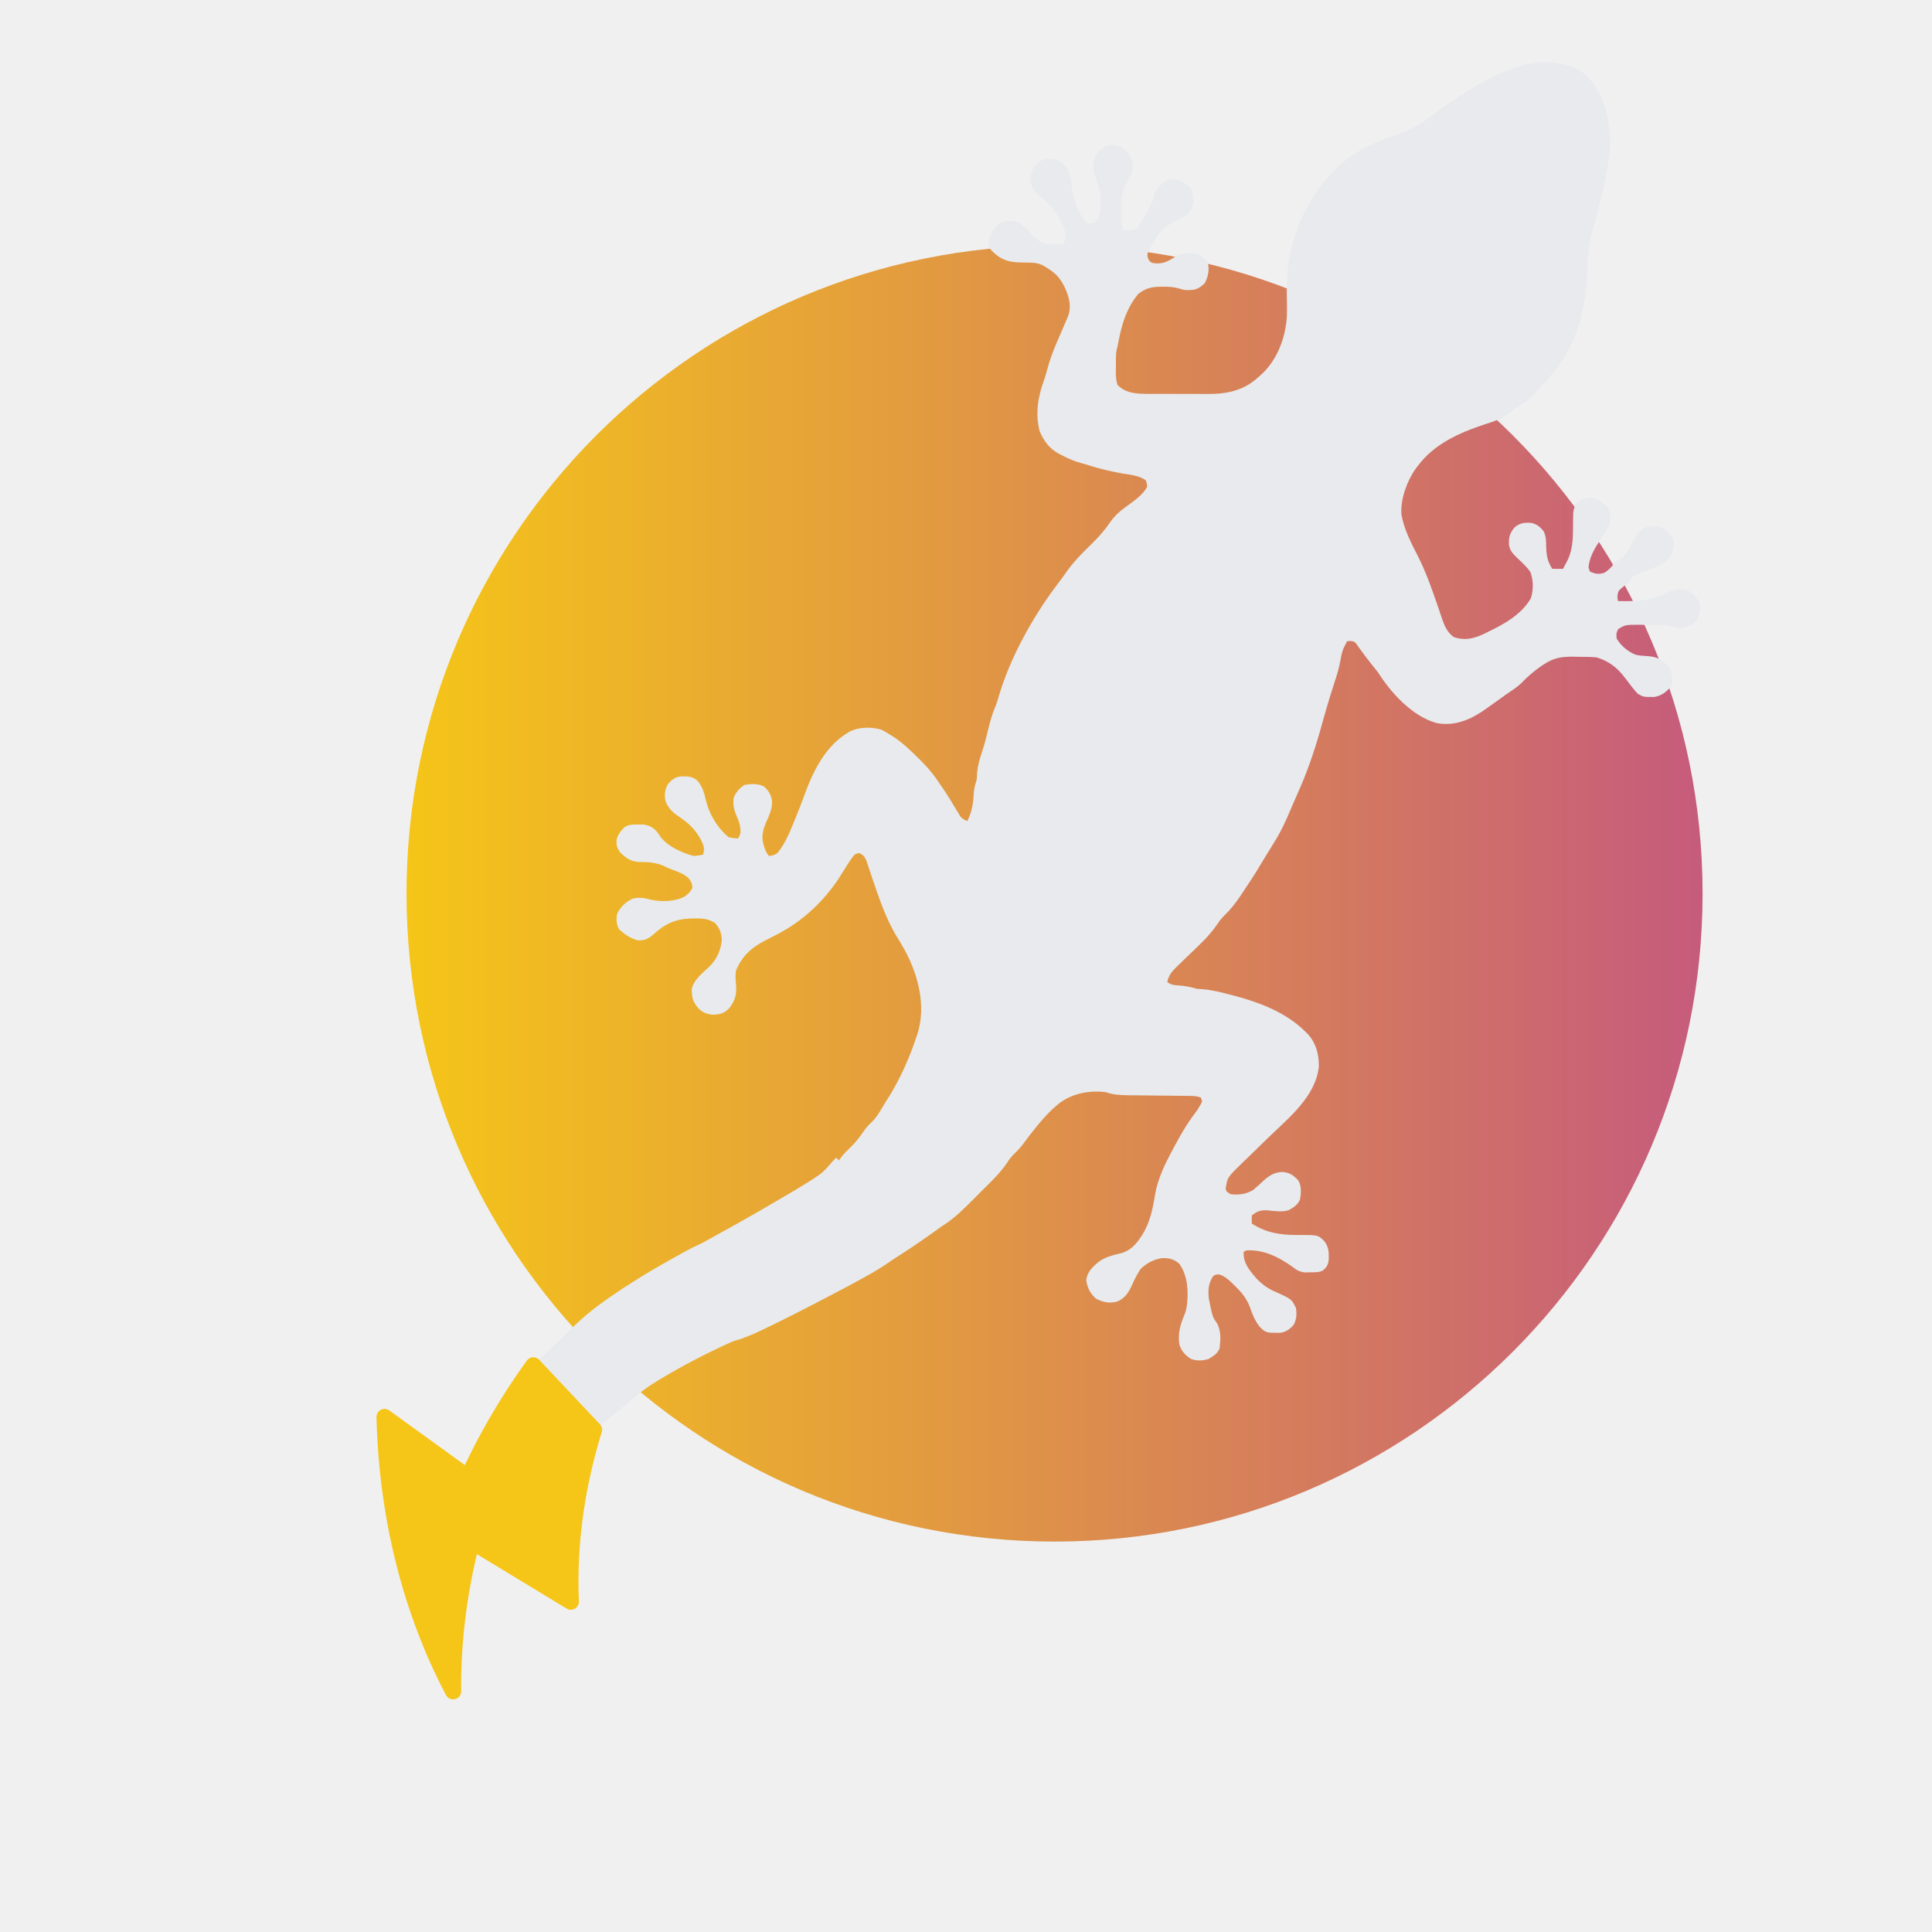
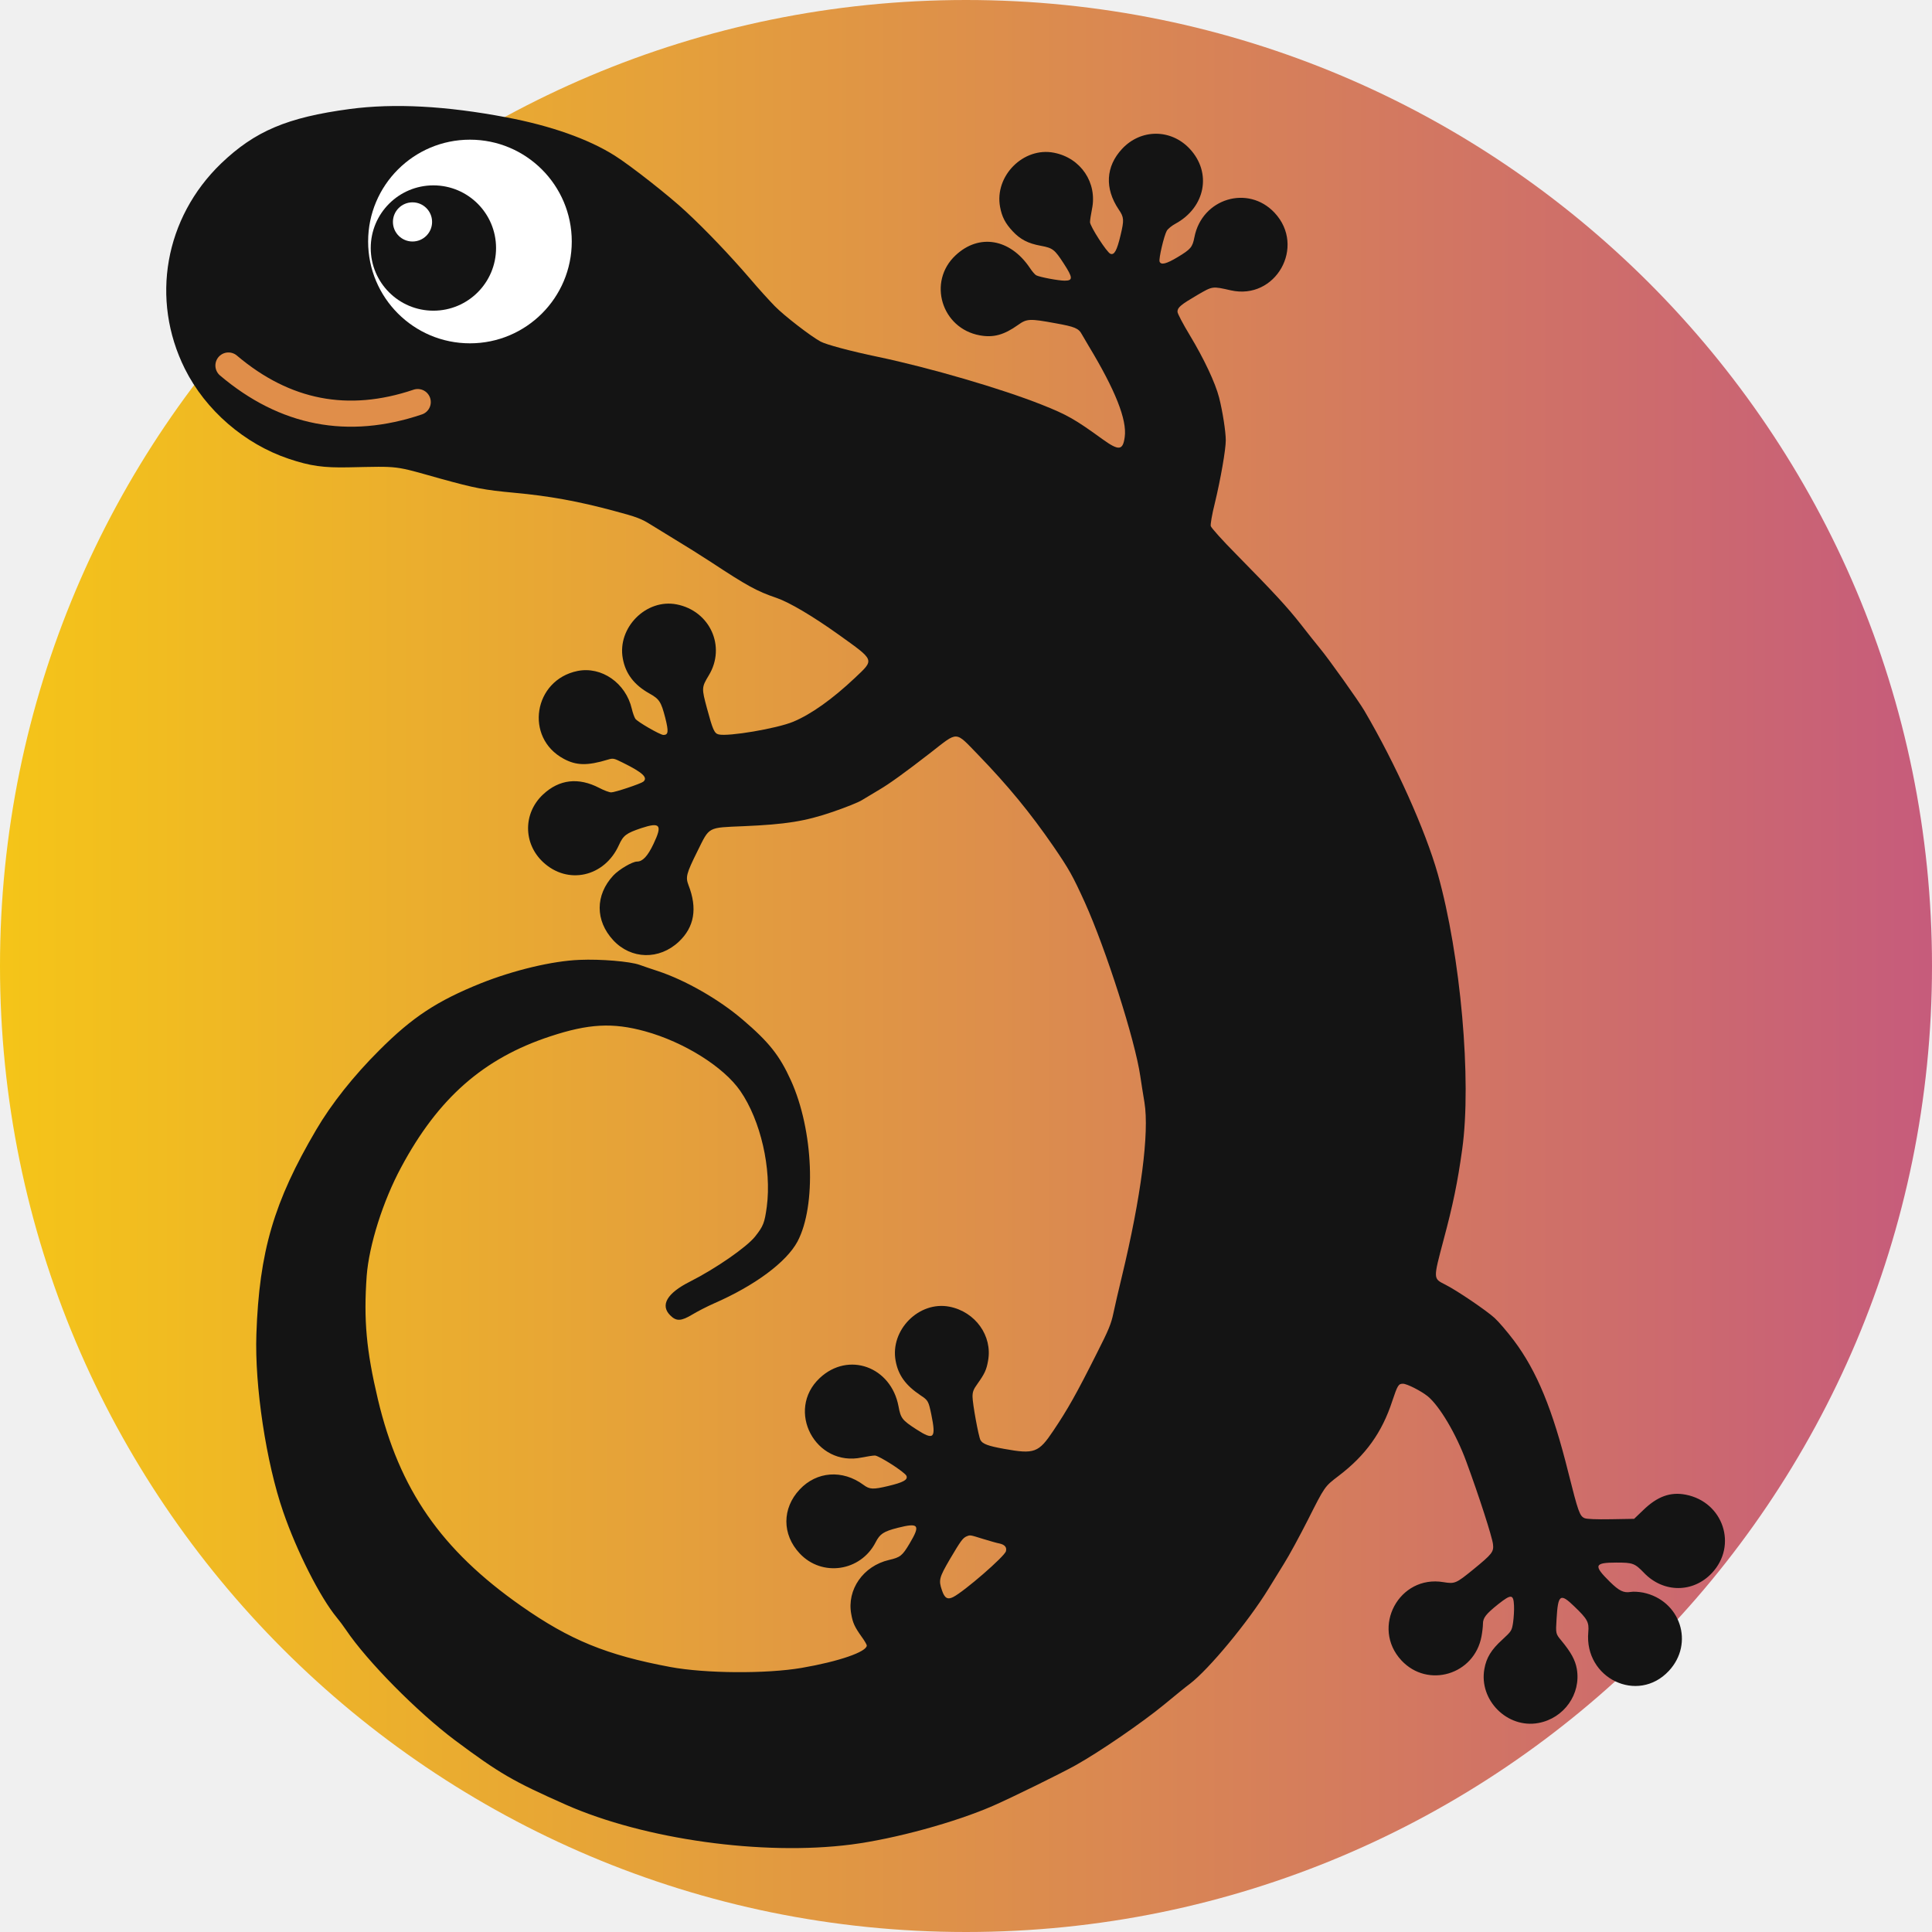
- <svg xmlns="http://www.w3.org/2000/svg" viewBox="45 55 480 480" role="img">
+ <svg xmlns="http://www.w3.org/2000/svg" viewBox="280 240 1480 1480" role="img">
  <defs>
    <linearGradient id="lgg" x1="0" y1="0" x2="1" y2="0">
      <stop offset="0" stop-color="#F5C518" />
      <stop offset="1" stop-color="#C65B7C" />
    </linearGradient>
  </defs>
-   <circle cx="307" cy="277" r="161" fill="url(#lgg)" />
-   <g transform="scale(0.33333)">
-     <path d="M0 0 C14.16 12.42 18.28 28.51 19.91 46.67 C20.23 54.22 19.59 61.36 18.28 68.8 C18.11 69.82 17.93 70.85 17.75 71.91 C15.23 86.09 11.86 100.13 7.81 113.95 C4.52 125.19 2.9 136.11 2.85 147.83 C2.65 176.33 -6.07 206.5 -26.09 227.67 C-26.86 228.54 -27.62 229.4 -28.41 230.3 C-30.6 232.79 -32.84 235.24 -35.09 237.67 C-35.67 238.31 -36.24 238.95 -36.83 239.61 C-40.8 243.85 -45.17 246.82 -50.15 249.8 C-53.09 251.67 -53.09 251.67 -54.79 253.07 C-60.53 257.8 -66.48 259.79 -73.53 261.98 C-92.1 268.1 -111.07 276.52 -123.09 292.67 C-123.39 293.05 -123.39 293.05 -124.89 294.98 C-131.41 304.13 -136.35 317.74 -135.56 329.17 C-133.49 340.33 -128.55 349.92 -123.39 359.92 C-117.11 372.29 -112.6 385.32 -108.12 398.42 C-107.97 398.88 -107.97 398.88 -107.18 401.17 C-106.6 402.86 -106.03 404.56 -105.48 406.25 C-103.56 411.93 -101.5 416.96 -96.47 420.55 C-87.91 423.4 -80.96 421.53 -73.09 417.67 C-72.46 417.37 -71.83 417.06 -71.17 416.74 C-58.76 410.69 -46.37 403.95 -39.09 391.67 C-37.01 385.42 -37.17 378.21 -39.41 372.05 C-42.11 368.12 -45.75 364.84 -49.21 361.58 C-52.5 358.45 -54.72 356.06 -55.43 351.52 C-55.53 346.07 -54.84 342.92 -51.09 338.67 C-47.4 335.51 -44.01 335.15 -39.31 335.32 C-34.88 336.02 -32.13 338.33 -29.46 341.8 C-27.69 345.52 -27.69 348.94 -27.66 352.98 C-27.46 359.52 -26.77 364.09 -23.09 369.67 C-20.45 369.67 -17.81 369.67 -15.09 369.67 C-14.29 368.16 -13.5 366.63 -12.72 365.11 C-12.28 364.26 -11.84 363.42 -11.38 362.54 C-7.3 353.45 -7.72 344.57 -7.62 334.72 C-7.59 333.51 -7.56 332.29 -7.54 331.04 C-7.52 329.94 -7.51 328.83 -7.49 327.7 C-7.04 324.28 -6.16 322.41 -4.09 319.67 C-0.34 317.5 2.12 316.66 6.47 316.73 C11.43 318.09 15.61 320.68 18.91 324.67 C20.54 329.57 20.72 333.8 18.67 338.5 C16.39 342.6 13.84 346.48 11.22 350.37 C7.47 356.07 4.54 361.75 3.91 368.67 C4.24 369.66 4.57 370.65 4.91 371.67 C9 373.47 11.19 373.87 15.53 372.67 C19.28 370.45 21.21 368.06 23.91 364.67 C25.9 363.33 27.9 362 29.91 360.67 C32.97 357.24 34.86 353.87 36.72 349.67 C39.27 344.48 41.47 340.95 46.91 338.67 C51.41 337.17 54.81 337.32 59.16 339.23 C62.94 341.42 65.05 343.64 66.91 347.67 C67.83 353.01 66.93 357.13 63.91 361.67 C59.29 366.11 54.77 368.22 48.78 370.36 C47.19 370.95 45.61 371.53 44.02 372.12 C43.68 372.25 43.68 372.25 41.92 372.88 C37.6 374.58 35.93 375.48 33.91 379.67 C32.57 380.82 31.19 381.93 29.78 382.98 C25.97 386.16 25.97 386.16 25.41 390.61 C25.57 391.62 25.74 392.63 25.91 393.67 C39.32 393.87 50.18 393.83 62.14 387.48 C67.62 384.76 71.95 383.74 77.91 385.67 C82.45 388.16 85.31 391.77 86.91 396.67 C87.1 401.13 86.48 404.61 84.34 408.55 C80.64 411.77 76.78 413.68 71.79 413.66 C69 413.34 66.29 412.76 63.57 412.14 C58.12 411.18 52.55 411.44 47.03 411.42 C45.78 411.4 44.52 411.38 43.23 411.36 C31.31 411.31 31.31 411.31 25.91 414.67 C24.53 417.86 24.53 417.86 24.91 421.67 C28.25 427.18 32.98 431.14 38.91 433.67 C42.25 434.42 45.62 434.59 49.03 434.8 C55.31 435.36 59.04 437.61 63.22 442.23 C66.32 446.71 66.74 451.37 65.91 456.67 C62.61 461.01 58.45 464.26 53 465.14 C44.85 465.22 44.85 465.22 40.59 462.73 C39.26 461.36 39.26 461.36 37.91 459.67 C37.35 458.98 36.78 458.29 36.21 457.58 C34.41 455.3 32.65 452.99 30.91 450.67 C25.32 443.31 18.88 438.27 9.91 435.67 C5.16 435.22 0.42 435.26 -4.34 435.23 C-5.62 435.2 -6.89 435.17 -8.2 435.13 C-16.43 435.09 -22.18 436.15 -29.09 440.67 C-29.68 441.05 -30.27 441.43 -30.87 441.81 C-36.55 445.67 -41.62 450.05 -46.35 455 C-49.07 457.6 -52.12 459.62 -55.23 461.73 C-57.9 463.54 -60.52 465.42 -63.13 467.32 C-66.09 469.47 -69.09 471.57 -72.09 473.67 C-72.63 474.05 -72.63 474.05 -75.32 475.95 C-85.59 482.78 -96.69 486.9 -109.09 484.67 C-127.28 479.8 -143.4 462.07 -153.09 446.67 C-154.41 444.99 -155.74 443.32 -157.09 441.67 C-158.2 440.26 -159.3 438.84 -160.41 437.42 C-161.01 436.65 -161.61 435.89 -162.23 435.1 C-163.49 433.45 -164.73 431.78 -165.93 430.09 C-166.22 429.68 -166.22 429.68 -167.72 427.61 C-168.25 426.86 -168.78 426.1 -169.32 425.32 C-171.09 423.67 -171.09 423.67 -173.8 423.43 C-174.56 423.51 -175.32 423.59 -176.09 423.67 C-176.74 424.93 -177.36 426.21 -177.97 427.48 C-178.14 427.84 -178.14 427.84 -179.02 429.63 C-180.01 432.42 -180.53 434.94 -181.02 437.85 C-181.98 443.45 -183.54 448.67 -185.34 454.05 C-187.78 461.49 -190.09 468.95 -192.22 476.48 C-192.47 477.36 -192.71 478.23 -192.97 479.12 C-193.89 482.39 -194.81 485.65 -195.73 488.92 C-200.41 505.47 -205.91 521.61 -213.02 537.28 C-214.3 540.13 -215.54 543 -216.77 545.87 C-217.25 546.97 -217.72 548.07 -218.21 549.21 C-219.15 551.37 -220.08 553.55 -221.01 555.72 C-223.91 562.38 -227.22 568.54 -231.09 574.67 C-231.8 575.83 -232.51 576.98 -233.22 578.14 C-234.47 580.16 -235.72 582.18 -236.97 584.2 C-238.13 586.08 -239.27 587.96 -240.39 589.86 C-244.51 596.84 -248.93 603.58 -253.47 610.3 C-254.19 611.38 -254.9 612.46 -255.64 613.57 C-259.42 619.17 -263.23 624.02 -268.14 628.66 C-270.28 630.86 -271.91 633.18 -273.63 635.71 C-279.81 644.47 -287.88 651.6 -295.56 659.01 C-297.59 660.97 -299.6 662.94 -301.62 664.91 C-302.24 665.5 -302.86 666.09 -303.5 666.7 C-306.99 670.13 -308.96 672.76 -310.09 677.67 C-306.74 679.91 -305.28 679.97 -301.34 680.17 C-296.64 680.49 -292.63 681.35 -288.09 682.67 C-286.47 682.82 -284.84 682.93 -283.21 683.03 C-276.51 683.6 -270.21 685.19 -263.72 686.92 C-263.15 687.07 -263.15 687.07 -260.3 687.79 C-241.37 692.75 -221.59 700.33 -207.47 714.3 C-206.86 714.89 -206.25 715.49 -205.62 716.1 C-199.26 722.84 -196.94 731.5 -197.09 740.67 C-199.44 762.94 -219.63 778.96 -234.65 793.48 C-239.45 798.12 -244.23 802.78 -248.99 807.46 C-250.64 809.08 -252.3 810.67 -253.97 812.27 C-265.27 823.24 -265.27 823.24 -266.53 831.55 C-266.09 833.67 -266.09 833.67 -263.09 835.67 C-257.14 836.58 -251.28 835.76 -246.09 832.67 C-243.46 830.48 -240.97 828.18 -238.47 825.84 C-234.19 821.94 -230.46 819.5 -224.53 819.17 C-219.28 819.42 -216 821.6 -212.46 825.45 C-209.81 829.77 -210.41 834.79 -211.09 839.67 C-212.78 843.69 -215.69 845.44 -219.41 847.61 C-224.3 849.25 -229.25 848.39 -234.28 847.9 C-239.92 847.44 -242.78 848.11 -247.09 851.67 C-247.09 853.65 -247.09 855.63 -247.09 857.67 C-236.3 864.54 -225.88 866.21 -213.22 866.17 C-197.69 866.12 -197.69 866.12 -193.09 870.67 C-189.53 875.26 -189.6 879.22 -189.73 884.85 C-190.2 888.48 -191.32 890.31 -194.09 892.67 C-197.13 894.19 -199.97 893.92 -203.34 893.98 C-204.65 894.02 -205.95 894.06 -207.3 894.1 C-211.69 893.61 -213.64 892.36 -217.09 889.67 C-227.21 882.5 -238.36 876.91 -251.09 877.67 C-251.75 878 -252.41 878.33 -253.09 878.67 C-253.66 886.86 -249.03 892.23 -243.91 898.24 C-239.37 903.01 -235.13 906.14 -229.09 908.67 C-217.46 913.93 -217.46 913.93 -214.09 920.67 C-213.52 925.35 -213.66 928.8 -215.78 933.05 C-218.83 936.5 -221.38 938.42 -226 939.11 C-236.54 939.12 -236.54 939.12 -241.09 934.67 C-244.65 930.28 -246.51 925.6 -248.34 920.3 C-250.93 913.3 -254.75 908.77 -260.09 903.67 C-260.8 902.97 -261.51 902.26 -262.24 901.54 C-265.25 898.7 -267.46 896.89 -271.41 895.55 C-274.09 895.67 -274.09 895.67 -275.84 896.8 C-279.47 902.24 -279.77 907.29 -279.09 913.67 C-276.32 927.37 -276.32 927.37 -272.84 932.17 C-269.9 938.05 -270.27 944.24 -271.09 950.67 C-272.74 954.77 -275.59 956.37 -279.34 958.61 C-283.97 959.92 -287.49 960.14 -292.09 958.67 C-296.76 955.86 -299.44 952.9 -301.09 947.67 C-302.24 939.47 -300.44 933.16 -297.27 925.64 C-295.75 921.8 -295.3 918.79 -295.09 914.67 C-295.07 914.33 -295.07 914.33 -294.98 912.57 C-294.69 903.64 -295.86 895.06 -301.09 887.67 C-304.96 884.15 -308.62 883.32 -313.84 883.39 C-319.84 884.15 -325.91 887.37 -330.09 891.67 C-332.5 895.38 -334.47 899.28 -336.27 903.3 C-338.89 909.02 -341.25 912.97 -347.09 915.67 C-352.93 917.4 -357.78 916.43 -363.09 913.67 C-367.49 909.95 -369.75 905.38 -370.47 899.73 C-369.72 893.59 -365.54 889.73 -360.93 885.98 C-355.8 882.32 -349.89 881.01 -343.84 879.61 C-337.5 877.44 -333.67 873.52 -330.03 868.05 C-329.6 867.4 -329.17 866.75 -328.72 866.08 C-323 856.96 -320.82 846.58 -319.16 836.05 C-317.23 824.35 -311.67 813.02 -306.09 802.67 C-305.73 801.98 -305.36 801.29 -304.98 800.58 C-300.39 791.97 -295.7 783.74 -289.79 775.94 C-287.55 772.95 -285.71 770.05 -284.09 766.67 C-284.42 765.68 -284.75 764.69 -285.09 763.67 C-288.27 762.61 -290.58 762.53 -293.92 762.5 C-295.12 762.48 -296.32 762.47 -297.55 762.46 C-298.85 762.45 -300.15 762.44 -301.48 762.43 C-302.83 762.41 -304.18 762.39 -305.52 762.38 C-311.24 762.31 -316.95 762.25 -322.67 762.2 C-326.17 762.16 -329.67 762.12 -333.16 762.07 C-335.13 762.05 -337.11 762.04 -339.08 762.03 C-345.14 761.94 -350.37 761.7 -356.09 759.67 C-368.56 758.28 -380.98 760.6 -390.97 768.3 C-396.61 772.88 -401.49 778.06 -406.09 783.67 C-406.79 784.52 -407.49 785.37 -408.21 786.24 C-411.29 790.05 -414.27 793.9 -417.16 797.86 C-419.11 800.5 -421.15 802.78 -423.53 805.05 C-426.06 807.48 -427.91 809.86 -429.77 812.82 C-435.11 820.56 -441.95 826.97 -448.6 833.57 C-450.9 835.85 -453.19 838.16 -455.47 840.46 C-462.59 847.59 -469.49 854.32 -478.09 859.67 C-479.27 860.5 -480.44 861.34 -481.61 862.19 C-489.97 868.23 -498.46 874.03 -507.09 879.67 C-507.39 879.86 -507.39 879.86 -508.87 880.84 C-519.35 887.69 -530.2 893.52 -541.42 899.07 C-544.16 900.42 -546.89 901.8 -549.63 903.17 C-559.63 908.16 -569.65 912.68 -580.09 916.67 C-582.1 917.5 -584.1 918.33 -586.09 919.17 C-595.61 923.15 -605.17 926.98 -614.84 930.55 C-632.02 936.91 -648.76 944.38 -665.09 952.67 C-666.43 953.34 -667.76 954.01 -669.09 954.67 C-669.7 954.98 -670.31 955.28 -670.93 955.59 C-672.38 956.32 -673.84 957.04 -675.3 957.76 C-690.56 965.34 -705.42 973.33 -719.24 983.33 C-721.15 984.71 -723.08 986.08 -725.01 987.44 C-730.14 991.07 -735.2 994.72 -740.09 998.67 C-741.53 999.76 -742.97 1000.84 -744.41 1001.92 C-748.29 1004.93 -751.71 1008.19 -755.14 1011.71 C-758.99 1015.58 -763.13 1019.12 -767.41 1022.5 C-774.93 1028.45 -781.7 1034.97 -788.45 1041.76 C-790.28 1043.61 -792.13 1045.45 -793.97 1047.28 C-799.82 1053.12 -805.34 1058.97 -810.39 1065.52 C-812.91 1068.7 -815.74 1071.49 -818.66 1074.3 C-823.37 1078.91 -827.81 1083.65 -832.09 1088.67 C-836.38 1093.58 -836.38 1093.58 -839.84 1094.05 C-842.09 1093.67 -842.09 1093.67 -843.09 1092.67 C-842.19 1067.37 -826.93 1042.71 -813.28 1022.3 C-812.67 1021.38 -812.06 1020.46 -811.43 1019.52 C-806.86 1012.73 -802.13 1006.12 -797.09 999.67 C-796.49 998.89 -795.89 998.11 -795.27 997.3 C-793.56 995.08 -791.83 992.88 -790.09 990.67 C-789.39 989.76 -788.68 988.84 -787.95 987.89 C-787.24 986.98 -786.52 986.06 -785.78 985.11 C-785.45 984.69 -785.45 984.69 -783.79 982.54 C-783.23 981.93 -782.67 981.31 -782.09 980.67 C-781.43 980.67 -780.77 980.67 -780.09 980.67 C-779.76 979.68 -779.43 978.69 -779.09 977.67 C-778.43 977.67 -777.77 977.67 -777.09 977.67 C-776.76 976.68 -776.43 975.69 -776.09 974.67 C-775.43 974.67 -774.77 974.67 -774.09 974.67 C-774.09 974.01 -774.09 973.35 -774.09 972.67 C-772.66 971.26 -772.66 971.26 -770.66 969.61 C-764.04 963.98 -757.99 957.88 -752.42 951.22 C-750.44 948.91 -748.24 946.82 -746.09 944.67 C-745.22 943.57 -744.34 942.46 -743.47 941.36 C-740.16 937.42 -736.19 934.67 -731.97 931.76 C-729.8 930.18 -727.85 928.61 -725.85 926.83 C-721.66 923.18 -717.08 920.22 -712.41 917.23 C-711.52 916.66 -710.63 916.09 -709.72 915.5 C-704.18 911.95 -698.59 908.53 -692.87 905.27 C-689.78 903.49 -686.75 901.62 -683.72 899.73 C-678.58 896.55 -673.37 893.51 -668.12 890.53 C-659.81 885.82 -651.7 880.81 -643.57 875.8 C-639.99 873.6 -636.39 871.45 -632.78 869.3 C-615.79 859.12 -598.84 848.86 -583.77 835.95 C-581.36 833.9 -578.92 831.96 -576.41 830.05 C-572.49 827.04 -568.81 823.82 -565.16 820.51 C-563.45 818.99 -561.71 817.57 -559.91 816.17 C-557.03 813.61 -555.08 811.01 -552.86 807.9 C-550.81 805.31 -548.54 803.09 -546.16 800.8 C-542.07 796.81 -538.89 792.72 -535.74 787.97 C-534.16 785.76 -532.52 784.02 -530.53 782.17 C-527.16 778.95 -524.97 775.48 -522.68 771.43 C-521 768.5 -519.17 765.7 -517.34 762.86 C-508.86 749.08 -502.21 734.01 -497.09 718.67 C-496.75 717.69 -496.42 716.7 -496.07 715.69 C-489.95 695.27 -495.49 673.35 -505.13 654.95 C-507.5 650.59 -510.07 646.35 -512.67 642.12 C-520.24 629.1 -525.22 614.24 -530.02 600.02 C-530.33 599.11 -530.63 598.2 -530.95 597.27 C-531.53 595.54 -532.1 593.8 -532.66 592.07 C-535.28 584.24 -535.28 584.24 -539.09 581.67 C-541.14 581.65 -541.14 581.65 -543.09 582.67 C-544.77 584.57 -544.77 584.57 -546.41 587.05 C-547.01 587.95 -547.62 588.85 -548.24 589.79 C-550.57 593.41 -552.87 597.06 -555.12 600.74 C-567.05 618.51 -582.4 632.6 -601.35 642.4 C-601.81 642.64 -601.81 642.64 -604.16 643.86 C-605.98 644.79 -607.8 645.71 -609.64 646.61 C-619.94 651.78 -626.88 658.23 -631.47 668.86 C-632.08 672.59 -631.91 675.38 -631.53 679.11 C-630.83 686.5 -632.01 691.16 -636.47 697.05 C-640.32 700.9 -642.63 701.56 -648.03 701.98 C-652.68 701.84 -656.17 700.58 -659.54 697.24 C-662.87 693.42 -664.24 690.37 -664.41 685.36 C-664.42 684.99 -664.42 684.99 -664.52 683.12 C-663.3 676.1 -656.73 671.19 -651.78 666.53 C-645.89 660.84 -643.14 654.78 -642.09 646.67 C-642.28 641.21 -643.57 637.86 -647.09 633.67 C-652.14 630.45 -656.41 630.16 -662.22 630.23 C-662.64 630.24 -662.64 630.24 -664.77 630.27 C-676.97 630.62 -684.58 634.34 -693.4 642.43 C-697.08 645.49 -699.62 646.7 -704.41 646.61 C-710.14 645.15 -714.23 642.35 -718.59 638.42 C-720.75 634.46 -720.87 631.08 -720.09 626.67 C-717.34 621.27 -713.76 617.91 -708.28 615.36 C-703.76 614.38 -699.8 614.87 -695.33 616.2 C-687.22 617.92 -677.18 617.89 -669.8 613.88 C-667.23 612.07 -665.58 610.45 -664.09 607.67 C-664.01 604.3 -664.93 602.89 -666.91 600.17 C-670.36 596.99 -674.68 595.53 -679 593.87 C-682.09 592.67 -682.09 592.67 -684.5 591.5 C-690.64 588.59 -696.32 588.17 -703.03 588.17 C-709.81 588.06 -713.21 585.48 -717.97 580.92 C-720.26 577.42 -720.79 575.69 -720.52 571.63 C-719.64 567.59 -717.3 564.85 -714.41 562.03 C-711.13 560.11 -708.5 560.24 -704.72 560.23 C-703.43 560.22 -702.15 560.2 -700.82 560.18 C-695.77 560.85 -692.61 562.69 -689.5 566.75 C-689.06 567.47 -688.61 568.18 -688.16 568.92 C-682.51 576.58 -672.09 581.23 -663.09 583.67 C-659.22 583.3 -659.22 583.3 -656.09 582.67 C-654.74 578.22 -655.46 575.96 -657.53 571.86 C-661.72 563.99 -666.91 559.05 -674.28 554.17 C-678.9 551.03 -682.13 547.99 -684.09 542.67 C-685 537.89 -684.59 534.66 -682.41 530.3 C-679.39 526.87 -677.38 524.94 -672.73 524.39 C-667.76 524.21 -663.97 524.25 -660.09 527.67 C-656.44 532.39 -655.22 536.5 -653.97 542.17 C-651.31 552.93 -645.55 562.36 -637.09 569.67 C-633.34 570.42 -633.34 570.42 -630.09 570.67 C-627.6 566.94 -627.97 565.47 -628.54 561.2 C-629.13 558.5 -630.05 556.2 -631.16 553.67 C-633.17 548.91 -634.08 544.81 -633.09 539.67 C-631.03 535.7 -628.9 533.01 -625.09 530.67 C-620.45 529.9 -615.37 529.58 -611.05 531.66 C-606.87 535.01 -605.27 538.29 -604.59 543.48 C-604.67 548.81 -606.74 553.4 -608.87 558.18 C-611.55 564.27 -612.91 569.49 -610.78 575.92 C-610.52 576.75 -610.25 577.58 -609.98 578.44 C-609.09 580.67 -609.09 580.67 -607.09 583.67 C-604.27 583.33 -602.52 583.03 -600.32 581.17 C-594.73 573.98 -591.47 566.06 -588.09 557.67 C-587.56 556.37 -587.03 555.07 -586.5 553.76 C-584.59 549.06 -582.69 544.36 -581 539.58 C-574.13 520.46 -564.67 500.72 -546.15 490.62 C-539.36 487.48 -530.43 487.39 -523.27 489.51 C-520.73 490.73 -518.44 492.11 -516.09 493.67 C-515.31 494.15 -514.52 494.63 -513.71 495.12 C-506.86 499.63 -501.16 505.3 -495.34 511.05 C-494.54 511.84 -493.74 512.63 -492.91 513.44 C-487.6 518.79 -483.23 524.39 -479.09 530.67 C-478.16 532.05 -477.22 533.42 -476.28 534.8 C-474.32 537.73 -472.46 540.71 -470.64 543.72 C-470.2 544.44 -469.76 545.16 -469.31 545.91 C-468.43 547.35 -467.56 548.81 -466.7 550.26 C-466.29 550.93 -465.88 551.6 -465.46 552.29 C-465.1 552.9 -464.74 553.5 -464.37 554.12 C-462.83 555.99 -461.3 556.73 -459.09 557.67 C-455.65 550.71 -454.65 544.59 -454.3 536.86 C-454.07 533.25 -453.14 530.13 -452.09 526.67 C-451.97 525.03 -451.87 523.38 -451.78 521.73 C-451.36 516.28 -449.89 511.38 -448.17 506.22 C-446.34 500.64 -444.9 495.01 -443.53 489.3 C-442.07 483.25 -440.49 477.51 -437.98 471.8 C-437.05 469.57 -436.41 467.37 -435.78 465.05 C-427.44 436.5 -410.86 406.4 -393.09 382.67 C-392.59 382 -392.09 381.32 -391.57 380.62 C-390.61 379.34 -389.64 378.06 -388.67 376.79 C-387.54 375.28 -386.45 373.74 -385.39 372.18 C-379.72 364.12 -373.02 357.49 -365.98 350.62 C-360.93 345.64 -356.61 340.77 -352.63 334.89 C-348.83 329.4 -344.08 325.6 -338.66 321.8 C-333.55 318.16 -328.29 314.17 -325.09 308.67 C-325.24 306.01 -325.24 306.01 -326.09 303.67 C-331.13 300.09 -337.14 299.65 -343.09 298.67 C-351.62 297.13 -359.88 295.31 -368.12 292.62 C-369.93 292.04 -371.76 291.5 -373.6 291.03 C-379.06 289.63 -383.92 287.44 -388.91 284.86 C-389.54 284.54 -390.18 284.22 -390.83 283.89 C-397.77 280.17 -402.04 274.46 -405.14 267.24 C-408.64 254.19 -406.43 241.02 -401.78 228.62 C-400.85 225.97 -400.14 223.29 -399.41 220.58 C-396.88 211.22 -393.21 202.49 -389.28 193.64 C-387.77 190.23 -386.28 186.8 -384.85 183.35 C-384.53 182.57 -384.2 181.79 -383.87 180.98 C-381.26 173.21 -383.43 166.78 -386.61 159.53 C-389.67 153.63 -392.51 149.96 -398.16 146.36 C-399.2 145.68 -400.24 145.01 -401.32 144.31 C-405.03 142.12 -407.76 141.55 -411.99 141.46 C-412.94 141.43 -413.9 141.4 -414.88 141.38 C-416.89 141.32 -418.89 141.28 -420.89 141.24 C-429.91 140.95 -435.31 138.4 -441.57 131.85 C-443.24 129.47 -443.59 128.47 -443.34 125.61 C-441.97 120.18 -439.6 116.04 -435.41 112.23 C-431.09 110.2 -427.78 109.88 -423.09 110.67 C-417.52 112.98 -414.6 116.18 -410.79 120.77 C-407.74 124.18 -404.45 126.22 -400.09 127.67 C-397.87 127.74 -395.64 127.76 -393.41 127.73 C-392.23 127.73 -391.05 127.72 -389.83 127.71 C-388.93 127.7 -388.02 127.68 -387.09 127.67 C-385.47 122.79 -385.6 118.99 -387.41 114.17 C-391.87 105.53 -395.97 98.97 -403.78 93.05 C-408.64 89.36 -410.61 86.83 -411.97 80.8 C-412.37 76.45 -411.23 73.49 -409.09 69.67 C-406.28 66.33 -404.25 65.01 -399.89 64.33 C-394.72 64 -391.65 64.43 -387.59 67.8 C-382.48 72.51 -381.92 78.14 -381.28 84.8 C-380.15 94.57 -376.9 104.36 -370.09 111.67 C-366.97 112.36 -366.97 112.36 -364.09 111.67 C-359.7 107.43 -359.87 102.11 -359.72 96.3 C-359.63 88.96 -361.24 83.56 -363.97 76.73 C-365.89 71.51 -365.84 67.79 -363.97 62.48 C-360.93 57.92 -357.96 55.22 -352.66 53.67 C-347.81 53.67 -344.17 54.71 -340.58 58.11 C-336.79 62.47 -335.79 65.87 -335.88 71.62 C-336.21 74.77 -337.49 76.98 -339.09 79.67 C-342.32 85.13 -344.22 89.1 -344.23 95.48 C-344.23 95.94 -344.23 95.94 -344.23 98.24 C-344.23 99.19 -344.22 100.14 -344.22 101.11 C-344.22 102.05 -344.23 102.99 -344.23 103.96 C-344.23 104.88 -344.23 105.79 -344.23 106.73 C-344.23 107.56 -344.22 108.39 -344.22 109.24 C-344.09 111.8 -343.65 114.18 -343.09 116.67 C-338.82 117.93 -336.13 117.56 -332.09 115.67 C-331.38 114.36 -330.72 113.02 -330.09 111.67 C-328.79 109.63 -327.47 107.58 -326.16 105.55 C-323.12 100.77 -321.19 96.3 -319.79 90.83 C-318.34 86.36 -315.36 83.68 -311.72 80.8 C-308.21 79.29 -305.89 79.21 -302.09 79.67 C-298.3 81.26 -294.66 83.4 -292.09 86.67 C-291.15 89.51 -290.87 91.53 -290.78 94.48 C-290.74 95.32 -290.71 96.15 -290.67 97 C-291.27 100.78 -292.65 102.74 -295.09 105.67 C-297.45 107.32 -299.94 108.56 -302.53 109.8 C-310.68 113.79 -315.63 117.69 -320.09 125.67 C-320.59 126.52 -321.08 127.37 -321.59 128.24 C-322.07 129.1 -322.54 129.97 -323.03 130.86 C-323.47 131.66 -323.92 132.46 -324.37 133.28 C-325.09 135.67 -325.09 135.67 -324.35 138.41 C-323.09 140.67 -323.09 140.67 -321.09 141.67 C-314.22 142.84 -309.93 140.89 -304.26 137.08 C-299.52 134 -294.56 134.19 -289.09 134.67 C-285.54 136.03 -282.27 137.47 -280.09 140.67 C-278.45 146.55 -279.37 151.32 -282.09 156.67 C-285.68 160.17 -288.31 161.82 -293.28 161.86 C-294.02 161.87 -294.75 161.89 -295.51 161.9 C-298.09 161.67 -298.09 161.67 -301.4 160.68 C-305.34 159.6 -308.98 159.33 -313.03 159.36 C-313.73 159.36 -314.44 159.37 -315.16 159.37 C-321.95 159.53 -326.43 160.5 -331.78 164.86 C-341.16 176.27 -344.53 189.43 -347.09 203.67 C-347.18 203.98 -347.18 203.98 -347.62 205.56 C-348.58 209.83 -348.32 214.25 -348.34 218.61 C-348.36 219.6 -348.38 220.59 -348.41 221.61 C-348.43 225.52 -348.35 228.87 -347.14 232.61 C-340.96 238.83 -333.14 239.2 -324.79 239.25 C-323.33 239.25 -321.88 239.24 -320.43 239.24 C-318.91 239.24 -317.39 239.25 -315.87 239.26 C-312.69 239.27 -309.51 239.26 -306.33 239.25 C-302.3 239.23 -298.27 239.25 -294.24 239.29 C-291.1 239.31 -287.96 239.31 -284.82 239.3 C-283.34 239.3 -281.85 239.31 -280.37 239.32 C-265.97 239.45 -252.95 236.88 -242.09 226.67 C-241.49 226.16 -240.89 225.65 -240.28 225.12 C-228.01 214.04 -221.75 197.14 -220.89 180.88 C-220.77 175.41 -220.88 169.93 -220.99 164.45 C-221.51 137.86 -215.04 112.87 -200.09 90.67 C-199.49 89.77 -198.88 88.86 -198.25 87.93 C-188.52 74.24 -177.25 63.06 -162.09 55.67 C-161.35 55.28 -160.6 54.89 -159.84 54.49 C-153.76 51.34 -147.62 48.95 -141.16 46.73 C-131.09 43.18 -122.47 39.4 -114.09 32.67 C-94.26 17.97 -72.74 3.37 -49.09 -4.33 C-48.16 -4.65 -47.23 -4.96 -46.27 -5.29 C-31.33 -9.74 -13.14 -9.02 0 0 Z " fill="#E8EAED" transform="translate(1315.094,219.3281)" />
+   <circle cx="1020" cy="980" r="740" fill="url(#lgg)" />
+   <g fill="#141414">
+     <g transform="translate(0,2000) scale(0.1,-0.1)">
+       <path d="M5480 16765 c-479 -64 -727 -169 -986 -417 -432 -416 -543 -1041 -278 -1573 158 -317 457 -576 797 -690 164 -55 266 -69 457 -65 399 8 341 15 705 -87 269 -74 331 -86 566 -108 263 -24 491 -65 764 -139 173 -46 207 -59 282 -106 35 -22 120 -74 189 -116 70 -42 190 -117 268 -168 281 -185 354 -225 504 -276 101 -35 278 -140 477 -282 280 -201 275 -188 124 -331 -174 -164 -336 -279 -473 -336 -125 -52 -498 -115 -571 -97 -33 8 -45 36 -89 199 -42 156 -42 161 14 254 133 220 9 493 -246 543 -234 46 -457 -179 -413 -415 21 -116 87 -202 203 -267 77 -43 90 -63 122 -186 27 -107 24 -132 -14 -132 -25 0 -200 101 -215 124 -8 12 -20 46 -27 76 -46 198 -232 327 -416 290 -337 -69 -407 -510 -107 -672 97 -53 182 -55 340 -7 40 12 45 11 115 -24 152 -75 193 -114 156 -145 -20 -16 -217 -82 -246 -82 -14 0 -55 15 -91 34 -160 83 -307 66 -431 -50 -153 -143 -153 -375 0 -518 189 -177 471 -114 581 130 34 75 56 91 171 130 146 48 164 26 94 -121 -44 -93 -83 -135 -126 -135 -36 0 -138 -60 -182 -107 -139 -150 -139 -346 0 -496 137 -147 352 -152 502 -11 119 112 144 255 74 434 -23 61 -17 87 69 260 94 190 75 179 354 191 323 14 470 37 683 110 96 33 198 73 225 91 28 17 86 52 130 78 76 44 203 136 395 285 213 166 184 167 363 -17 229 -237 397 -441 577 -702 121 -177 146 -222 240 -428 162 -359 385 -1056 425 -1331 8 -56 23 -147 32 -202 38 -233 -26 -724 -173 -1334 -25 -102 -54 -229 -65 -281 -17 -81 -35 -126 -126 -305 -157 -313 -225 -433 -334 -595 -113 -169 -145 -181 -377 -139 -123 22 -165 38 -181 67 -15 27 -61 280 -61 333 0 37 7 56 39 100 54 76 68 106 80 175 35 190 -97 375 -295 414 -234 46 -457 -179 -413 -415 20 -109 76 -187 191 -264 58 -38 61 -45 82 -145 38 -186 21 -203 -115 -115 -108 70 -119 84 -136 176 -57 304 -384 422 -603 217 -264 -247 -34 -684 322 -609 40 8 85 15 100 15 31 0 232 -129 242 -156 12 -30 -24 -50 -142 -78 -114 -27 -140 -26 -187 9 -161 119 -359 104 -489 -35 -136 -145 -136 -345 0 -490 170 -182 467 -139 582 86 33 64 60 82 168 110 163 41 177 23 92 -120 -56 -94 -71 -106 -158 -126 -197 -46 -324 -227 -289 -415 12 -68 26 -98 80 -174 22 -30 39 -60 39 -66 0 -49 -215 -123 -500 -172 -270 -46 -736 -43 -1005 7 -487 91 -769 206 -1143 468 -612 429 -933 891 -1097 1582 -89 376 -110 609 -86 946 18 235 124 572 264 832 284 530 631 835 1142 1003 294 97 478 107 726 39 298 -82 602 -272 730 -457 156 -226 241 -596 203 -887 -17 -124 -26 -148 -90 -229 -65 -81 -301 -245 -499 -345 -175 -88 -229 -180 -151 -258 47 -47 83 -46 171 7 38 23 112 61 164 84 314 137 555 316 640 474 146 275 123 852 -50 1234 -87 192 -169 295 -371 467 -181 155 -439 302 -648 371 -47 15 -110 37 -141 48 -73 26 -296 45 -459 38 -208 -8 -503 -79 -753 -178 -338 -136 -526 -259 -781 -514 -197 -196 -368 -412 -484 -610 -324 -551 -436 -932 -458 -1565 -14 -395 75 -985 205 -1360 104 -303 283 -656 410 -810 21 -25 52 -67 71 -95 162 -241 548 -631 835 -846 342 -255 444 -314 850 -494 602 -266 1507 -392 2185 -305 334 43 801 171 1090 298 144 63 514 245 629 309 185 103 515 330 680 466 75 62 163 134 197 159 145 111 445 473 600 725 26 43 80 130 119 193 40 63 122 215 184 337 130 258 128 255 234 336 208 158 334 333 413 576 40 119 47 131 81 131 31 0 137 -54 190 -96 91 -75 218 -289 295 -499 98 -266 198 -576 205 -634 7 -59 -6 -75 -150 -193 -134 -109 -142 -112 -229 -98 -340 58 -558 -347 -322 -600 202 -216 559 -109 613 185 6 32 11 75 11 95 0 47 23 76 118 152 99 78 116 76 120 -11 2 -35 -2 -94 -7 -130 -10 -64 -12 -66 -83 -132 -84 -76 -122 -138 -137 -224 -43 -239 176 -458 414 -414 196 36 328 222 294 415 -12 67 -43 125 -118 216 -44 53 -44 53 -37 166 11 189 28 201 137 95 100 -96 113 -120 106 -196 -32 -354 379 -552 617 -297 197 211 89 541 -197 600 -32 6 -75 9 -95 5 -54 -9 -89 8 -160 78 -127 125 -120 147 50 147 126 0 141 -5 213 -80 149 -154 376 -153 519 0 198 211 87 544 -200 600 -118 23 -218 -13 -327 -119 l-69 -66 -175 -3 c-117 -2 -185 1 -204 8 -38 16 -49 48 -125 350 -121 486 -241 776 -416 1010 -52 69 -119 147 -149 174 -65 59 -291 212 -377 255 -94 48 -94 39 -13 345 71 265 107 438 142 691 74 528 -12 1488 -187 2110 -96 338 -323 843 -562 1250 -45 77 -276 401 -342 480 -27 33 -94 116 -147 185 -105 133 -200 236 -494 535 -105 106 -190 201 -194 215 -3 15 9 87 31 175 45 186 84 411 84 482 0 66 -24 221 -51 327 -29 113 -115 296 -224 477 -52 86 -95 167 -95 181 0 33 26 54 152 128 119 69 114 68 256 36 344 -78 578 335 336 594 -203 217 -556 110 -614 -186 -15 -78 -28 -93 -129 -154 -87 -52 -127 -62 -138 -34 -8 21 34 199 55 236 9 15 38 39 66 54 230 125 281 391 110 574 -144 154 -374 154 -518 0 -126 -135 -135 -303 -26 -465 41 -60 42 -80 14 -197 -28 -118 -48 -154 -78 -142 -27 10 -156 211 -156 242 0 15 7 60 15 100 42 202 -85 392 -291 432 -234 46 -457 -178 -413 -415 14 -76 40 -126 97 -187 58 -62 117 -93 216 -111 91 -17 105 -28 175 -136 70 -108 72 -131 7 -131 -48 0 -191 27 -218 41 -10 5 -32 31 -49 57 -151 224 -389 265 -569 96 -216 -202 -108 -560 186 -613 104 -19 185 3 293 80 67 48 89 49 285 13 151 -27 179 -39 204 -86 10 -16 32 -55 51 -87 206 -341 295 -567 277 -698 -14 -105 -45 -108 -171 -17 -211 153 -271 187 -465 264 -310 123 -854 282 -1253 366 -212 44 -401 95 -442 118 -77 42 -281 200 -350 271 -39 40 -125 134 -190 211 -155 180 -336 370 -489 512 -124 117 -430 357 -547 430 -201 127 -490 229 -829 293 -463 88 -860 109 -1200 64z m4851 -10954 c52 -16 108 -32 126 -35 40 -9 57 -29 49 -59 -9 -39 -318 -307 -404 -351 -43 -22 -66 -9 -86 51 -27 78 -22 97 60 238 84 142 99 163 129 176 28 11 23 12 126 -20z" />
+     </g>
  </g>
-   <path d="M252.77,342.60 L252.34,343.04 L251.82,343.59 L251.43,344.02 L251.10,344.39 L250.82,344.72 L250.55,345.03 L250.28,345.32 L249.99,345.61 L249.69,345.90 L249.37,346.20 L249.00,346.51 L248.56,346.86 L247.94,347.29 L247.15,347.82 L246.23,348.42 L245.21,349.05 L244.11,349.72 L242.96,350.42 L241.76,351.14 L240.53,351.86 L239.28,352.59 L238.04,353.32 L236.81,354.03 L235.62,354.73 L234.44,355.42 L233.23,356.12 L231.98,356.83 L230.71,357.55 L229.44,358.27 L228.18,358.98 L226.95,359.67 L225.76,360.33 L224.62,360.96 L223.56,361.55 L222.59,362.09 L221.75,362.56 L221.10,362.92 L220.61,363.18 L220.24,363.39 L219.93,363.56 L219.64,363.72 L219.30,363.89 L218.86,364.10 L218.30,364.36 L217.64,364.68 L216.90,365.04 L216.10,365.46 L215.26,365.90 L214.44,366.36 L213.59,366.83 L212.70,367.32 L211.77,367.84 L210.80,368.39 L209.81,368.95 L208.80,369.53 L207.78,370.12 L206.75,370.72 L205.73,371.33 L204.72,371.94 L203.74,372.55 L202.80,373.14 L201.86,373.74 L200.92,374.34 L199.96,374.96 L199.00,375.59 L198.05,376.23 L197.09,376.88 L196.13,377.54 L195.19,378.21 L194.25,378.89 L193.32,379.58 L192.40,380.29 L191.48,381.02 L190.60,381.75 L189.77,382.47 L188.98,383.18 L188.24,383.87 L187.55,384.53 L186.89,385.17 L186.26,385.79 L185.66,386.38 L185.09,386.94 L184.54,387.48 L183.97,388.03 L183.31,388.65 L182.60,389.33 L181.85,390.03 L181.10,390.74 L180.35,391.45 L179.61,392.15 L178.91,392.82 L178.24,393.46 L177.64,394.05 L177.10,394.57 L176.65,395.01 L176.30,395.37 L190.90,411.83 L191.31,411.51 L191.82,411.10 L192.40,410.63 L193.05,410.09 L193.76,409.51 L194.50,408.90 L195.27,408.26 L196.05,407.61 L196.83,406.97 L197.59,406.34 L198.32,405.75 L199.03,405.17 L199.76,404.57 L200.48,403.97 L201.16,403.39 L201.81,402.84 L202.43,402.32 L203.03,401.83 L203.61,401.37 L204.17,400.92 L204.72,400.50 L205.27,400.10 L205.82,399.71 L206.40,399.31 L207.04,398.89 L207.74,398.45 L208.47,397.99 L209.24,397.52 L210.04,397.04 L210.87,396.56 L211.71,396.07 L212.57,395.58 L213.44,395.09 L214.32,394.60 L215.20,394.12 L216.06,393.65 L216.91,393.20 L217.78,392.75 L218.68,392.28 L219.60,391.81 L220.53,391.35 L221.47,390.89 L222.39,390.44 L223.30,390.00 L224.18,389.58 L225.03,389.19 L225.83,388.82 L226.54,388.50 L227.07,388.27 L227.45,388.13 L227.75,388.04 L228.03,387.96 L228.35,387.86 L228.77,387.74 L229.31,387.56 L229.96,387.32 L230.72,387.03 L231.55,386.69 L232.47,386.29 L233.45,385.84 L234.48,385.36 L235.58,384.83 L236.75,384.26 L237.98,383.66 L239.27,383.02 L240.59,382.36 L241.94,381.68 L243.30,380.99 L244.66,380.30 L246.00,379.61 L247.32,378.93 L248.58,378.27 L249.82,377.62 L251.09,376.96 L252.40,376.28 L253.72,375.58 L255.06,374.88 L256.39,374.17 L257.71,373.45 L259.00,372.75 L260.27,372.04 L261.49,371.35 L262.67,370.66 L263.84,369.94 L265.01,369.18 L266.13,368.41 L267.17,367.64 L268.11,366.91 L268.96,366.21 L269.72,365.56 L270.38,364.98 L270.93,364.49 L271.36,364.11 L271.64,363.88 L271.72,363.84 L271.83,363.80Z" fill="#E8EAED" />
-   <path d="M192.59,410.23 L191.51,409.08 L190.43,407.94 L189.36,406.80 L188.28,405.65 L187.20,404.51 L186.12,403.36 L185.05,402.22 L183.97,401.08 L182.89,399.93 L181.82,398.79 L180.74,397.64 L179.66,396.50 L178.58,395.36 L177.51,394.21 L176.55,395.55 L175.61,396.89 L174.69,398.24 L173.78,399.59 L172.89,400.95 L172.01,402.32 L171.14,403.69 L170.29,405.07 L169.46,406.46 L168.64,407.85 L167.83,409.25 L167.05,410.65 L166.27,412.05 L165.51,413.47 L164.77,414.88 L164.04,416.31 L163.33,417.73 L162.63,419.16 L161.95,420.60 L161.28,422.04 L160.06,421.15 L158.84,420.27 L157.62,419.39 L156.40,418.51 L155.18,417.62 L153.96,416.74 L152.74,415.86 L151.52,414.98 L150.30,414.10 L149.08,413.21 L147.86,412.33 L146.64,411.45 L145.42,410.57 L144.20,409.68 L142.98,408.80 L141.76,407.92 L140.54,407.04 L140.59,408.70 L140.65,410.36 L140.73,412.01 L140.83,413.65 L140.94,415.29 L141.06,416.92 L141.21,418.54 L141.36,420.16 L141.53,421.77 L141.72,423.37 L141.92,424.96 L142.14,426.55 L142.37,428.13 L142.62,429.70 L142.88,431.26 L143.15,432.82 L143.44,434.37 L143.74,435.91 L144.06,437.44 L144.39,438.96 L144.74,440.48 L145.10,441.98 L145.47,443.48 L145.86,444.97 L146.26,446.45 L146.67,447.91 L147.10,449.38 L147.54,450.83 L147.99,452.27 L148.46,453.70 L148.94,455.12 L149.43,456.53 L149.93,457.93 L150.45,459.33 L150.98,460.71 L151.52,462.08 L152.07,463.44 L152.64,464.79 L153.21,466.13 L153.80,467.46 L154.40,468.78 L155.02,470.09 L155.64,471.38 L156.27,472.67 L156.92,473.94 L157.58,475.20 L157.57,473.81 L157.58,472.40 L157.60,471.00 L157.64,469.59 L157.69,468.18 L157.76,466.76 L157.84,465.34 L157.93,463.92 L158.04,462.49 L158.17,461.07 L158.30,459.64 L158.46,458.21 L158.63,456.77 L158.81,455.34 L159.01,453.90 L159.23,452.46 L159.45,451.02 L159.70,449.57 L159.96,448.13 L160.23,446.68 L160.52,445.24 L160.83,443.79 L161.15,442.34 L161.49,440.90 L161.84,439.45 L162.20,438.00 L163.50,438.79 L164.80,439.57 L166.09,440.36 L167.39,441.15 L168.68,441.93 L169.98,442.72 L171.28,443.51 L172.57,444.29 L173.87,445.08 L175.16,445.87 L176.46,446.65 L177.75,447.44 L179.05,448.22 L180.35,449.01 L181.64,449.80 L182.94,450.58 L184.23,451.37 L185.53,452.16 L186.82,452.94 L186.78,451.67 L186.74,450.39 L186.72,449.10 L186.72,447.81 L186.73,446.52 L186.75,445.22 L186.79,443.91 L186.84,442.60 L186.91,441.29 L186.99,439.97 L187.08,438.65 L187.19,437.32 L187.32,435.99 L187.46,434.66 L187.61,433.32 L187.78,431.98 L187.97,430.64 L188.17,429.30 L188.38,427.95 L188.61,426.59 L188.86,425.24 L189.12,423.88 L189.40,422.53 L189.69,421.16 L190.00,419.80 L190.32,418.44 L190.66,417.07 L191.01,415.71 L191.38,414.34 L191.77,412.97 L192.17,411.60Z" fill="#F5C518" stroke="#F5C518" stroke-width="4" stroke-linejoin="round" />
+   <circle cx="640" cy="425" r="78" fill="#fff" />
+   <circle cx="612" cy="430" r="48" fill="#141414" />
+   <circle cx="596" cy="410" r="15" fill="#fff" />
+   <path d="M455 520 Q520 575 600 548" fill="none" stroke="#E08E4A" stroke-width="20" stroke-linecap="round" />
</svg>
